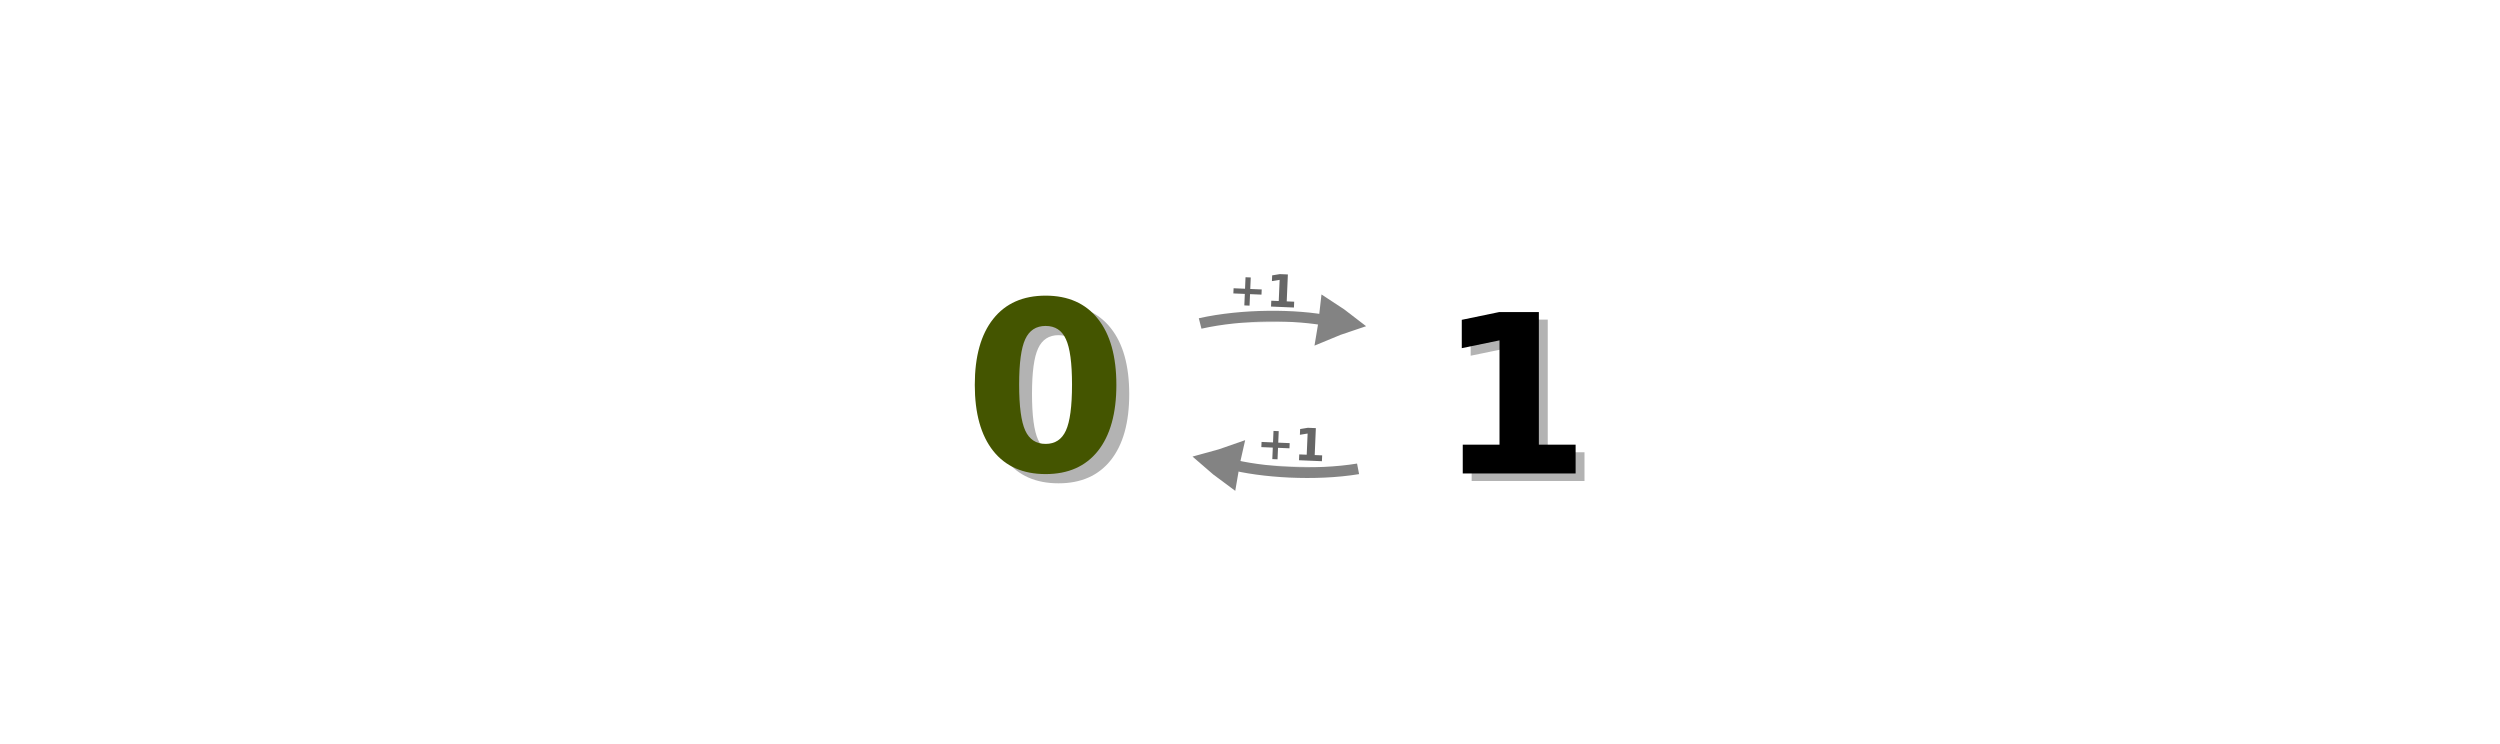
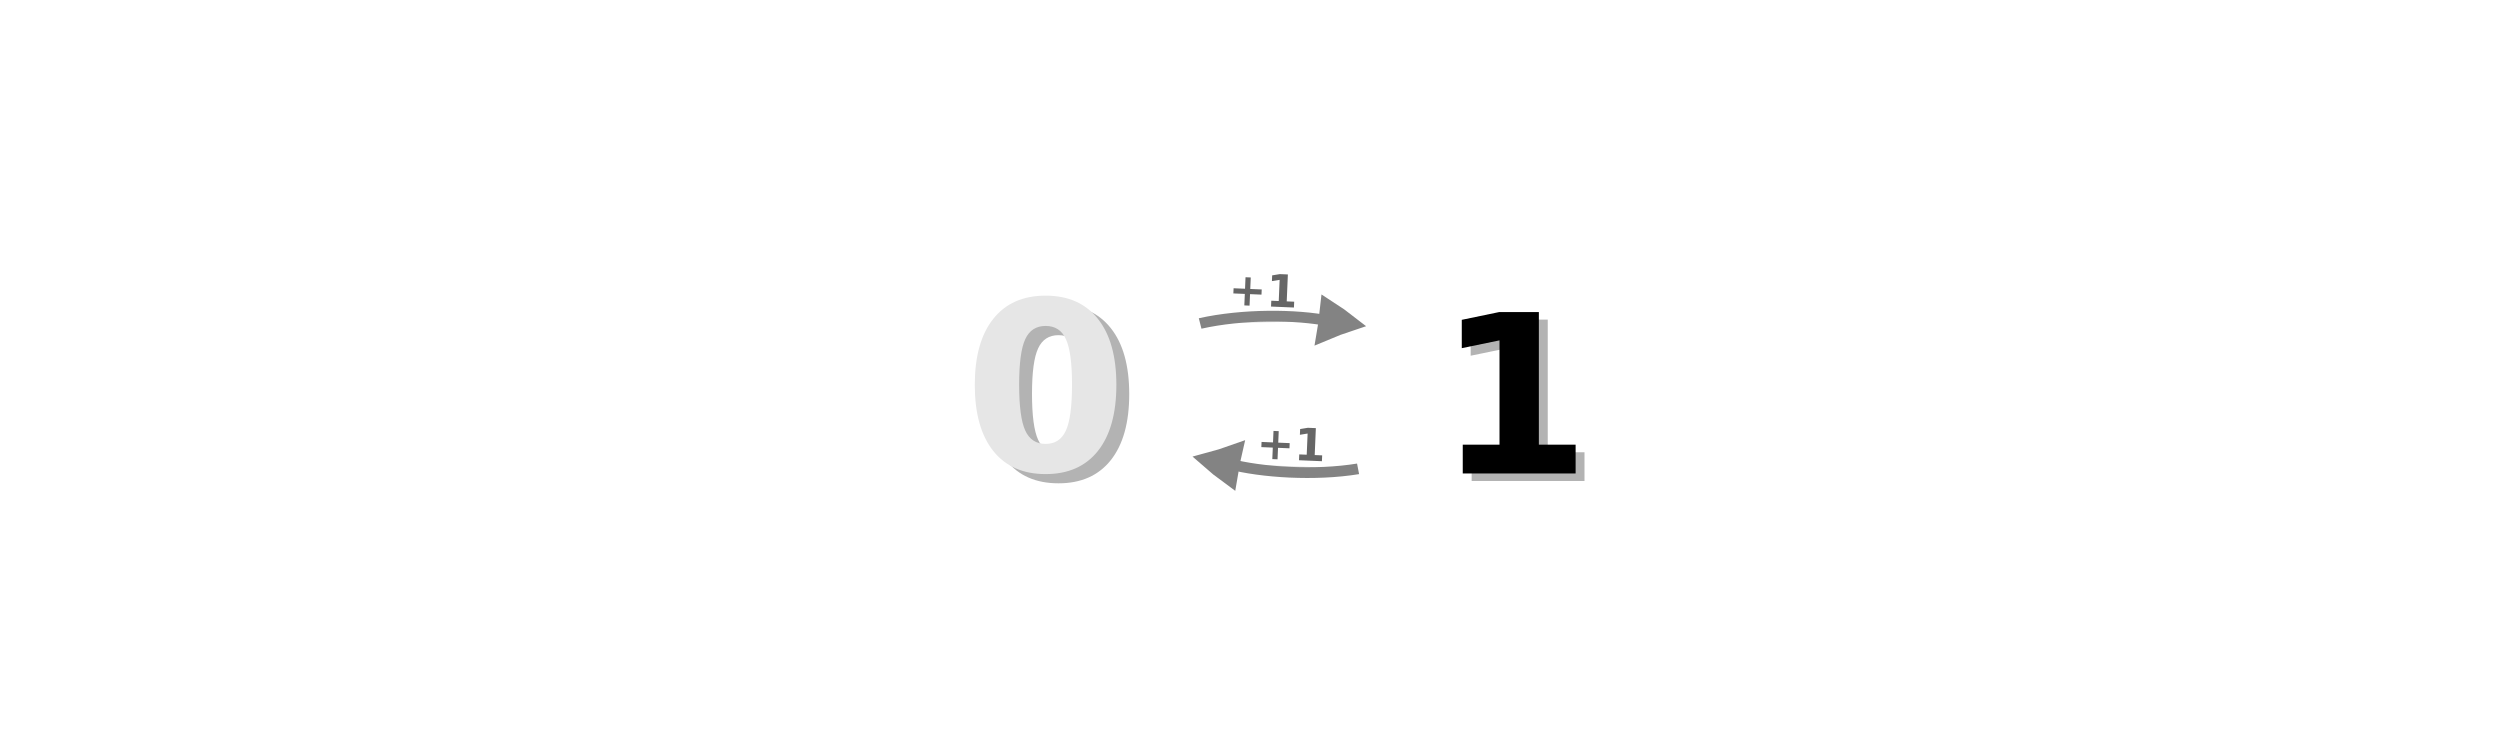
<svg xmlns="http://www.w3.org/2000/svg" viewBox="0 0 595.3 177" version="1.1" id="svg290">
  <defs id="defs294">
    </defs>
  <g aria-label="1" style="font-style:normal;font-weight:normal;font-size:52.721px;line-height:1.25;font-family:sans-serif;fill:#b3b3b3;fill-opacity:1;stroke:none;stroke-width:1.318" id="text3032-8">
    <path d="m 350.428,107.692 h 8.752 V 82.851 l -8.984,1.853 v -6.745 l 8.933,-1.853 h 9.422 v 31.586 h 8.752 v 6.848 h -26.875 z" style="font-style:normal;font-variant:normal;font-weight:bold;font-stretch:normal;font-family:sans-serif;-inkscape-font-specification:'sans-serif Bold';fill:#b3b3b3;stroke-width:1.318" id="path98615" />
  </g>
  <g aria-label="1" style="font-style:normal;font-weight:normal;font-size:52.721px;line-height:1.25;font-family:sans-serif;fill:#000000;fill-opacity:1;stroke:none;stroke-width:1.318" id="text3032">
    <path d="m 348.311,105.891 h 8.752 V 81.049 l -8.984,1.853 v -6.745 l 8.933,-1.853 h 9.422 v 31.586 h 8.752 v 6.848 h -26.875 z" style="font-style:normal;font-variant:normal;font-weight:bold;font-stretch:normal;font-family:sans-serif;-inkscape-font-specification:'sans-serif Bold';stroke-width:1.318" id="path98618" />
  </g>
  <g id="g7972-3-3" transform="matrix(0.7011137,0.00752753,-0.00752753,0.7011137,289.7477,-60.28798)">
    <g style="fill:#dddddd;stroke:#838383;stroke-width:6.389;stroke-miterlimit:10" id="g1482-7-3-4-6" transform="matrix(0.4074356,-0.00145477,5.2735526e-4,0.4183479,-83.08308,101.0471)">
      <path style="stroke-width:35.526" id="path1478-7-6-6-7" transform="matrix(0.4768,-0.02932,0.03214,0.42867,147.58,197.367)" d="m 315.1,101.79 c 10.682,-4.135 21.77,-7.738 33.127,-11.074 -8.518,-8.139 -17.577,-16.01 -27.178,-23.616 -2.04,12.119 -3.103,21.663 -5.949,34.69 z" />
      <path style="stroke-width:10.649;paint-order:markers fill stroke" id="path1480-1-1-3-5" transform="matrix(0.89574,0,0,0.81736,18.384,154.236)" d="m 197.036,89.49 c 39.237,-9.724 89.303,-9.828 120.462,-3.317" />
    </g>
    <g aria-label="+1" transform="rotate(1.819981)" style="font-style:normal;font-weight:normal;font-size:15.275px;line-height:1.25;font-family:sans-serif;fill:#666666;fill-opacity:1;stroke:none;stroke-width:0.382" id="text5016-15-0-6-3">
      <path d="m 19.171,179.562 v 3.908 h 3.893 v 1.76 h -3.893 v 3.908 h -1.775 v -3.908 h -3.893 v -1.76 h 3.893 v -3.908 z" style="font-style:normal;font-variant:normal;font-weight:bold;font-stretch:normal;font-family:sans-serif;-inkscape-font-specification:'sans-serif Bold';fill:#666666;stroke-width:0.382" id="path98621" />
      <path d="m 26.473,187.154 h 2.536 v -7.197 l -2.603,0.537 v -1.954 l 2.588,-0.537 h 2.73 v 9.152 h 2.536 v 1.984 h -7.787 z" style="font-style:normal;font-variant:normal;font-weight:bold;font-stretch:normal;font-family:sans-serif;-inkscape-font-specification:'sans-serif Bold';fill:#666666;stroke-width:0.382" id="path98623" />
    </g>
  </g>
  <g id="g7972-3-3-5" transform="matrix(0.7011137,0.00752753,-0.00752753,0.7011137,296.4101,-23.69348)">
    <g style="fill:#dddddd;stroke:#838383;stroke-width:6.389;stroke-miterlimit:10" id="g1482-7-3-4-6-3" transform="matrix(-0.4068449,-0.02198018,0.02353365,-0.4176857,114.4738,291.8494)">
      <path style="stroke-width:35.526" id="path1478-7-6-6-7-5" transform="matrix(0.4768,-0.02932,0.03214,0.42867,147.58,197.367)" d="m 315.1,101.79 c 10.682,-4.135 21.77,-7.738 33.127,-11.074 -8.518,-8.139 -17.577,-16.01 -27.178,-23.616 -2.04,12.119 -3.103,21.663 -5.949,34.69 z" />
      <path style="stroke-width:10.649;paint-order:markers fill stroke" id="path1480-1-1-3-5-6" transform="matrix(0.89574,0,0,0.81736,18.384,154.236)" d="m 197.036,89.49 c 39.237,-9.724 89.303,-9.828 120.462,-3.317" />
    </g>
    <g aria-label="+1" transform="rotate(1.819981)" style="font-style:normal;font-weight:normal;font-size:15.275px;line-height:1.25;font-family:sans-serif;fill:#666666;fill-opacity:1;stroke:none;stroke-width:0.382" id="text5016-15-0-6-3-2">
      <path d="m 19.171,179.562 v 3.908 h 3.893 v 1.76 h -3.893 v 3.908 h -1.775 v -3.908 h -3.893 v -1.76 h 3.893 v -3.908 z" style="font-style:normal;font-variant:normal;font-weight:bold;font-stretch:normal;font-family:sans-serif;-inkscape-font-specification:'sans-serif Bold';fill:#666666;stroke-width:0.382" id="path98626" />
      <path d="m 26.473,187.154 h 2.536 v -7.197 l -2.603,0.537 v -1.954 l 2.588,-0.537 h 2.73 v 9.152 h 2.536 v 1.984 h -7.787 z" style="font-style:normal;font-variant:normal;font-weight:bold;font-stretch:normal;font-family:sans-serif;-inkscape-font-specification:'sans-serif Bold';fill:#666666;stroke-width:0.382" id="path98628" />
    </g>
  </g>
  <g aria-label="0" style="font-style:normal;font-weight:normal;font-size:56.178px;line-height:1.25;font-family:sans-serif;fill:#b3b3b3;fill-opacity:1;stroke:none;stroke-width:1.404" id="text3032-3-6-8-8-0">
    <path d="m 258.331,93.773 q 0,-7.681 -1.454,-10.808 -1.426,-3.155 -4.828,-3.155 -3.401,0 -4.855,3.155 -1.454,3.127 -1.454,10.808 0,7.763 1.454,10.945 1.454,3.182 4.855,3.182 3.374,0 4.828,-3.182 1.454,-3.182 1.454,-10.945 z m 10.561,0.082 q 0,10.177 -4.389,15.718 -4.389,5.514 -12.454,5.514 -8.092,0 -12.481,-5.514 -4.389,-5.541 -4.389,-15.718 0,-10.204 4.389,-15.718 4.389,-5.541 12.481,-5.541 8.065,0 12.454,5.541 4.389,5.514 4.389,15.718 z" style="font-style:normal;font-variant:normal;font-weight:bold;font-stretch:normal;font-family:sans-serif;-inkscape-font-specification:'sans-serif Bold';fill:#b3b3b3;stroke-width:1.404" id="path98631" />
  </g>
-   <g aria-label="0" style="font-style:normal;font-weight:normal;font-size:56.178px;line-height:1.25;font-family:sans-serif;fill:#445500;fill-opacity:1;stroke:none;stroke-width:1.404" id="text3032-3-2-1-0">
-     <path d="m 255.269,91.575 q 0,-7.681 -1.454,-10.808 -1.426,-3.155 -4.828,-3.155 -3.401,0 -4.855,3.155 -1.454,3.127 -1.454,10.808 0,7.763 1.454,10.945 1.454,3.182 4.855,3.182 3.374,0 4.828,-3.182 1.454,-3.182 1.454,-10.945 z m 10.561,0.082 q 0,10.177 -4.389,15.718 -4.389,5.514 -12.454,5.514 -8.092,0 -12.481,-5.514 -4.389,-5.541 -4.389,-15.718 0,-10.204 4.389,-15.718 4.389,-5.541 12.481,-5.541 8.065,0 12.454,5.541 4.389,5.514 4.389,15.718 z" style="font-style:normal;font-variant:normal;font-weight:bold;font-stretch:normal;font-family:sans-serif;-inkscape-font-specification:'sans-serif Bold';fill:#445500;stroke-width:1.404" id="path98634" />
+   <g aria-label="0" style="font-style:normal;font-weight:normal;font-size:56.178px;line-height:1.25;font-family:sans-serif;fill:#e6e6e6;fill-opacity:1;stroke:none;stroke-width:1.404" id="text3032-3-2-1-0">
+     <path d="m 255.269,91.575 q 0,-7.681 -1.454,-10.808 -1.426,-3.155 -4.828,-3.155 -3.401,0 -4.855,3.155 -1.454,3.127 -1.454,10.808 0,7.763 1.454,10.945 1.454,3.182 4.855,3.182 3.374,0 4.828,-3.182 1.454,-3.182 1.454,-10.945 z m 10.561,0.082 q 0,10.177 -4.389,15.718 -4.389,5.514 -12.454,5.514 -8.092,0 -12.481,-5.514 -4.389,-5.541 -4.389,-15.718 0,-10.204 4.389,-15.718 4.389,-5.541 12.481,-5.541 8.065,0 12.454,5.541 4.389,5.514 4.389,15.718 z" style="font-style:normal;font-variant:normal;font-weight:bold;font-stretch:normal;font-family:sans-serif;-inkscape-font-specification:'sans-serif Bold';fill:#e6e6e6;stroke-width:1.404" id="path98634" />
  </g>
</svg>
